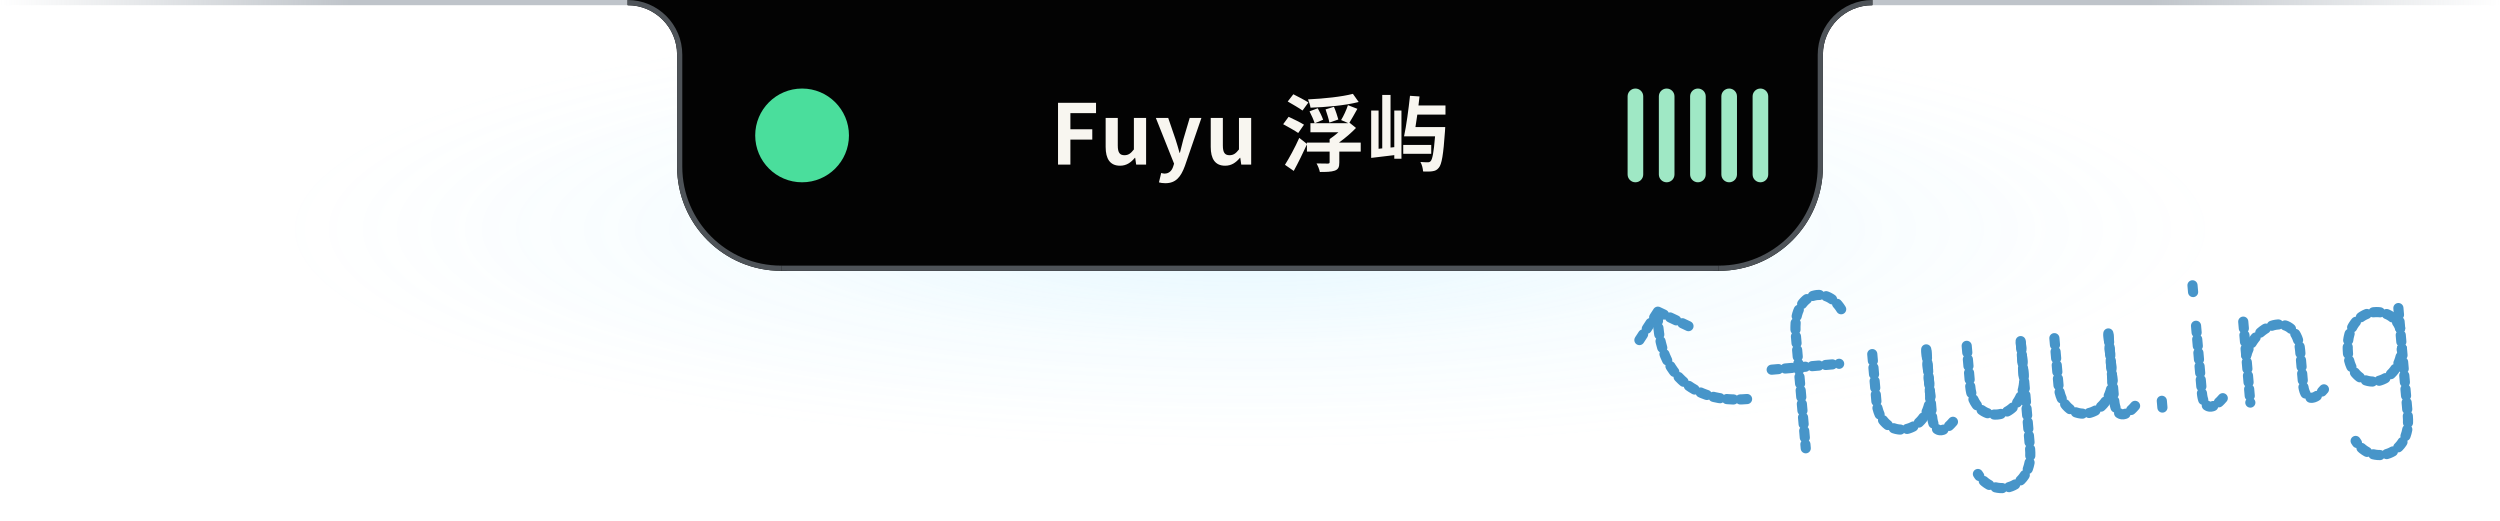
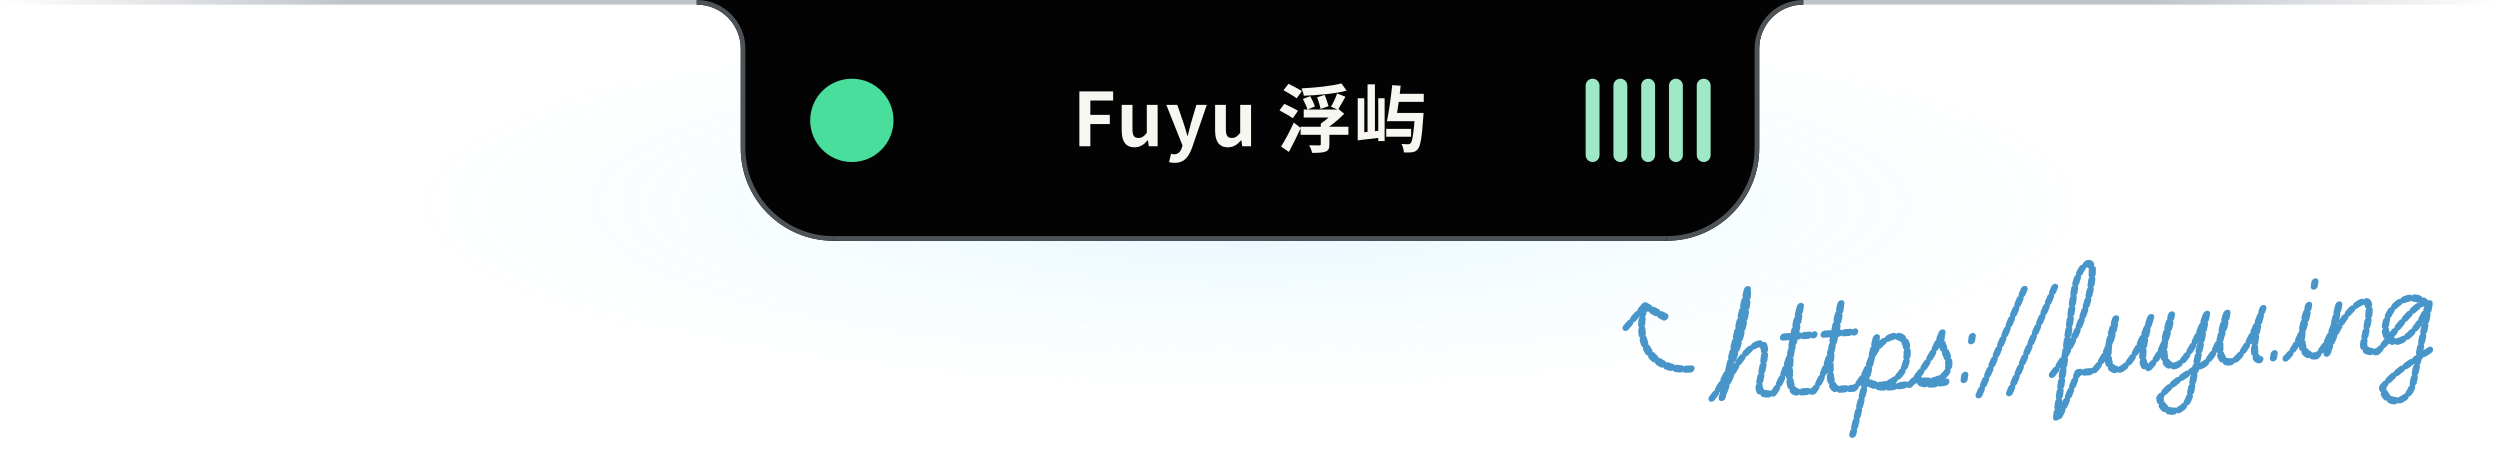
- <svg xmlns="http://www.w3.org/2000/svg" width="480" height="100" viewBox="0 0 480 100" role="img" aria-label="Fuyu, an island at the top of your screen, with the website fuyu.ing handwritten beside it">
+ <svg xmlns="http://www.w3.org/2000/svg" width="540" height="100" viewBox="0 0 540 100" role="img" aria-label="Fuyu, an island at the top of your screen, with the website https://fuyu.ing handwritten beside it">
  <defs>
-     <linearGradient id="edge" x2="480" gradientUnits="userSpaceOnUse">
+     <linearGradient id="edge" x2="540" gradientUnits="userSpaceOnUse">
      <stop offset="0" stop-color="#8b949e" stop-opacity="0" />
      <stop offset=".14" stop-color="#8b949e" stop-opacity=".55" />
      <stop offset=".86" stop-color="#8b949e" stop-opacity=".55" />
      <stop offset="1" stop-color="#8b949e" stop-opacity="0" />
    </linearGradient>
    <radialGradient id="glow">
      <stop offset="0" stop-color="#74d6ff" stop-opacity=".34" />
      <stop offset=".55" stop-color="#74d6ff" stop-opacity=".1" />
      <stop offset="1" stop-color="#74d6ff" stop-opacity="0" />
    </radialGradient>
  </defs>
  <style>
    text { font-family: -apple-system, BlinkMacSystemFont, 'Segoe UI Variable Text', 'Segoe UI', 'PingFang SC', 'Microsoft YaHei UI', 'Microsoft YaHei', 'Noto Sans CJK SC', 'Noto Sans SC', sans-serif; }
    .capl { animation: capl 12s infinite; }
    .capr { animation: capr 12s infinite; }
    .mid { animation: mid 12s infinite; }
    .idle { animation: idle 12s infinite; }
    .call { animation: call 12s infinite; opacity: 0; }
    .glow { animation: glow 12s infinite; opacity: .55; }
    .halo { animation: halo 2.4s ease-in-out infinite; }
    .bar { animation: wave 1.2s ease-in-out infinite; }
    .b0 { animation-duration: 1.1s; animation-delay: -.2s; }
    .b1 { animation-duration: .9s; animation-delay: -.5s; }
    .b2 { animation-duration: 1.3s; animation-delay: -.1s; }
    .b3 { animation-duration: 1s; animation-delay: -.7s; }
    .b4 { animation-duration: 1.2s; animation-delay: -.4s; }
    @keyframes capl {
      0%, 30% { transform: translateX(0); animation-timing-function: cubic-bezier(.3, .7, .3, 1); }
      33.6% { transform: translateX(-32px); animation-timing-function: ease-in-out; }
      35.4%, 80% { transform: translateX(-28px); animation-timing-function: cubic-bezier(.3, .7, .3, 1); }
      83.6% { transform: translateX(3px); animation-timing-function: ease-in-out; }
      85.4%, 100% { transform: translateX(0); }
    }
    @keyframes capr {
      0%, 30% { transform: translateX(0); animation-timing-function: cubic-bezier(.3, .7, .3, 1); }
      33.6% { transform: translateX(32px); animation-timing-function: ease-in-out; }
      35.4%, 80% { transform: translateX(28px); animation-timing-function: cubic-bezier(.3, .7, .3, 1); }
      83.6% { transform: translateX(-3px); animation-timing-function: ease-in-out; }
      85.4%, 100% { transform: translateX(0); }
    }
    @keyframes mid {
      0%, 30% { transform: scaleX(1); animation-timing-function: cubic-bezier(.3, .7, .3, 1); }
      33.6% { transform: scaleX(1.356); animation-timing-function: ease-in-out; }
      35.4%, 80% { transform: scaleX(1.311); animation-timing-function: cubic-bezier(.3, .7, .3, 1); }
      83.6% { transform: scaleX(.967); animation-timing-function: ease-in-out; }
      85.4%, 100% { transform: scaleX(1); }
    }
    @keyframes idle {
      0%, 29.4% { opacity: 1; }
      31.4%, 82.9% { opacity: 0; }
      85.4%, 100% { opacity: 1; }
    }
    @keyframes call {
      0%, 32.9% { opacity: 0; }
      35.9%, 78.4% { opacity: 1; }
      80.4%, 100% { opacity: 0; }
    }
    @keyframes glow {
      0%, 30% { opacity: .55; }
      35.4%, 80% { opacity: 1; }
      85.4%, 100% { opacity: .55; }
    }
    @keyframes halo {
      0%, 100% { opacity: .1; }
      50% { opacity: .32; }
    }
    @keyframes wave {
      0%, 100% { transform: scaleY(.3); }
      50% { transform: scaleY(1); }
    }
-     .note path { fill: none; stroke: #4795c9; stroke-width: 1.5; stroke-linecap: round; stroke-linejoin: round; stroke-dasharray: 1; animation: write linear backwards; }
+     .note path { fill: none; stroke: #4795c9; stroke-width: 1.4; stroke-linecap: round; stroke-linejoin: round; stroke-dasharray: 1; animation: write linear backwards; }
    @keyframes write {
      0% { stroke-dashoffset: 1; stroke-opacity: 0; }
      1% { stroke-dashoffset: 1; stroke-opacity: 1; }
    }
    @media (prefers-reduced-motion: reduce) {
      .capl, .capr, .mid, .idle, .call, .glow, .halo, .bar, .note path { animation: none; }
    }
  </style>
-   <rect width="480" height="1" fill="url(#edge)" />
-   <ellipse class="glow" cx="240" cy="44" rx="184" ry="42" fill="url(#glow)" />
-   <g transform="translate(240 0)">
+   <rect width="540" height="1" fill="url(#edge)" />
+   <ellipse class="glow" cx="270" cy="44" rx="184" ry="42" fill="url(#glow)" />
+   <g transform="translate(270 0)">
    <g class="capl">
      <path fill="#030303" d="M-119.5 0v1a9.5 9.5 0 0 1 9.5 9.5V32a20 20 0 0 0 20 20h1V0z" />
      <path fill="none" stroke="#4e5358" d="M-119.5 .5a10 10 0 0 1 10 10V32a19.5 19.5 0 0 0 19.5 19.5h1" />
    </g>
    <g class="capr">
      <g transform="scale(-1 1)">
        <path fill="#030303" d="M-119.5 0v1a9.5 9.5 0 0 1 9.5 9.5V32a20 20 0 0 0 20 20h1V0z" />
        <path fill="none" stroke="#4e5358" d="M-119.5 .5a10 10 0 0 1 10 10V32a19.5 19.5 0 0 0 19.5 19.5h1" />
      </g>
    </g>
    <g class="mid">
      <rect x="-90" width="180" height="52" fill="#030303" />
      <rect x="-90" y="51" width="180" height="1" fill="#4e5358" />
    </g>
    <g class="capl">
      <circle class="halo" cx="-86" cy="26" r="9" fill="#4ade9c" />
      <circle cx="-86" cy="26" r="4.5" fill="#4ade9c" />
    </g>
    <text class="idle" y="31.6" text-anchor="middle" font-size="16" font-weight="600" letter-spacing=".4" fill="#f8f6f0">Fuyu 浮屿</text>
    <g class="capr">
      <g class="idle">
        <g transform="translate(74 26)">
          <rect class="bar b0" x="-1.5" y="-9" width="3" height="18" rx="1.5" fill="#9fe8c5" />
        </g>
        <g transform="translate(80 26)">
          <rect class="bar b1" x="-1.5" y="-9" width="3" height="18" rx="1.5" fill="#9fe8c5" />
        </g>
        <g transform="translate(86 26)">
          <rect class="bar b2" x="-1.5" y="-9" width="3" height="18" rx="1.5" fill="#9fe8c5" />
        </g>
        <g transform="translate(92 26)">
          <rect class="bar b3" x="-1.5" y="-9" width="3" height="18" rx="1.5" fill="#9fe8c5" />
        </g>
        <g transform="translate(98 26)">
          <rect class="bar b4" x="-1.5" y="-9" width="3" height="18" rx="1.5" fill="#9fe8c5" />
        </g>
      </g>
      <path class="call" d="M79 26h14m-5-5 5 5-5 5" fill="none" stroke="#f8f6f0" stroke-width="1.8" stroke-linecap="round" stroke-linejoin="round" />
    </g>
    <g class="call">
      <rect x="-93" y="15" width="48" height="22" rx="11" fill="#74d6ff" fill-opacity=".16" />
      <text x="-69" y="30.2" text-anchor="middle" font-size="12" font-weight="600" fill="#74d6ff">Open</text>
      <text x="-35" y="31.4" font-size="15" font-weight="600" fill="#f8f6f0" textLength="122" lengthAdjust="spacing">Draw Fuyu a logo</text>
    </g>
  </g>
-   <g class="note" transform="translate(344 85) rotate(-5) scale(1.3)">
-     <path pathLength="1" style="animation-duration:0.26s;animation-delay:1.00s" transform="translate(0 0)" d="M9 -19C7 -23 2 -22 2 -16V1" />
-     <path pathLength="1" style="animation-duration:0.16s;animation-delay:1.29s" transform="translate(0 0)" d="M-2 -11H8" />
-     <path pathLength="1" style="animation-duration:0.26s;animation-delay:1.52s" transform="translate(13 0)" d="M0 -12V-5C0 1 7 1 8 -5V-12" />
-     <path pathLength="1" style="animation-duration:0.26s;animation-delay:1.81s" transform="translate(13 0)" d="M8 -12V-2C8 0 9 1 11 -1" />
-     <path pathLength="1" style="animation-duration:0.26s;animation-delay:2.14s" transform="translate(27 0)" d="M0 -12V-6C0 0 7 0 8 -6V-12" />
-     <path pathLength="1" style="animation-duration:0.26s;animation-delay:2.43s" transform="translate(27 0)" d="M8 -12V4C8 10 2 11 0 7" />
-     <path pathLength="1" style="animation-duration:0.26s;animation-delay:2.76s" transform="translate(40 0)" d="M0 -12V-5C0 1 7 1 8 -5V-12" />
-     <path pathLength="1" style="animation-duration:0.26s;animation-delay:3.05s" transform="translate(40 0)" d="M8 -12V-2C8 0 9 1 11 -1" />
-     <path pathLength="1" style="animation-duration:0.09s;animation-delay:3.38s" transform="translate(55 0)" d="M0 -1.4V-.4" />
-     <path pathLength="1" style="animation-duration:0.26s;animation-delay:3.54s" transform="translate(61 0)" d="M0 -12V-2C0 0 1 1 3 -1" />
-     <path pathLength="1" style="animation-duration:0.16s;animation-delay:3.83s" transform="translate(61 0)" d="M0 -18V-17" />
-     <path pathLength="1" style="animation-duration:0.16s;animation-delay:4.06s" transform="translate(68 0)" d="M0 -12V0" />
-     <path pathLength="1" style="animation-duration:0.26s;animation-delay:4.25s" transform="translate(68 0)" d="M0 -7C2 -12 8 -13 8 -7V-2C8 0 9 1 11 -1" />
-     <path pathLength="1" style="animation-duration:0.26s;animation-delay:4.58s" transform="translate(83 0)" d="M8 -9C7 -13 0 -13 0 -6C0 0 7 0 8 -6" />
-     <path pathLength="1" style="animation-duration:0.26s;animation-delay:4.87s" transform="translate(83 0)" d="M8 -12V4C8 10 2 11 0 7" />
-     <path pathLength="1" style="animation-duration:0.3s;animation-delay:5.45s" d="M-6 -7C-14 -7 -19 -12 -18 -21" />
-     <path pathLength="1" style="animation-duration:0.16s;animation-delay:5.79s" d="M-18 -21l-3.6 4.6M-18 -21l4.8 2.8" />
+   <g class="note" transform="translate(369.8 86) rotate(-4) skewX(-12) scale(1.1)">
+     <path pathLength="1" style="animation-duration:0.42s;animation-delay:0.60s" d="M0 0c3 -4 5 -14 4 -21l-2 21c1 -6 4 -10 6 -10c2 0 1 6 1 8c0 2 2 2 3 2c2 -3 3 -10 3 -17c-1 8 -1 17 2 17c1 0 2 0 3 0c2 -3 3 -10 3 -17c-1 8 -1 17 2 17c1 0 2 0 3 0c2 -2 3 -6 3 -10l-2 19l1.6 -15c2 -5 7 -5 7 1c0 4 -4 6 -7 4c3 2 6 1 8.4 1c2 -2 4 -6 5 -10c-1 3 3 5 2 8c-1 2 -4 2 -6 1c2 2 5 1 7 1" />
+     <path pathLength="1" style="animation-duration:0.05s;animation-delay:1.04s" d="M12.5 -11h6" />
+     <path pathLength="1" style="animation-duration:0.05s;animation-delay:1.11s" d="M20.5 -11h6" />
+     <path pathLength="1" style="animation-duration:0.04s;animation-delay:1.18s" d="M50 -8.5v.8" />
+     <path pathLength="1" style="animation-duration:0.04s;animation-delay:1.24s" d="M49.6 -1v.8" />
+     <path pathLength="1" style="animation-duration:0.07s;animation-delay:1.30s" d="M53 3l6 -20" />
+     <path pathLength="1" style="animation-duration:0.07s;animation-delay:1.39s" d="M59 3l6 -20" />
+     <path pathLength="1" style="animation-duration:0.36s;animation-delay:1.48s" d="M67 0c3 -4 6 -14 5 -20c-1 -3 -3 0 -3 4l0 24c0 3 2 -4 3 -8c1 0 2 0 3 0c2 -2 3 -6 3 -10c-1 5 -1 10 2 10c2 0 4 -5 5 -10c-1 5 -1 10 1 10c2 -2 3 -6 3 -10c-1 5 -1 10 2 10c2 0 4 -5 5 -10l-1 15c0 5 -5 5 -6 1c2 -3 6 -5 8 -6c2 -2 3 -6 3 -10c-1 5 -1 10 2 10c2 0 4 -5 5 -10c-1 5 -1 10 1 10" />
+     <path pathLength="1" style="animation-duration:0.04s;animation-delay:1.86s" d="M110.5 -1v.8" />
+     <path pathLength="1" style="animation-duration:0.26s;animation-delay:1.92s" d="M113.0 0c2 -2 3 -6 3 -10c-1 5 -1 10 3 10c2 -2 3 -6 3 -10l-1 10c1 -6 4 -10 6 -10c2 0 1 6 1 8c0 2 2 2 3 2c2 -2 5 -8 8 -9c-4 -3 -8 1 -7 5c1 4 6 3 8 -5l-1 15c0 5 -5 5 -6 1c2 -3 6 -5 9 -7" />
+     <path pathLength="1" style="animation-duration:0.05s;animation-delay:2.20s" d="M116.6 -14.5v.8" />
+     <path pathLength="1" style="animation-duration:0.16s;animation-delay:2.35s" d="M-5 -6C-12 -6 -17 -11 -16 -19" />
+     <path pathLength="1" style="animation-duration:0.1s;animation-delay:2.53s" d="M-16 -19l-3.4 4.4M-16 -19l4.6 2.6" />
  </g>
</svg>
